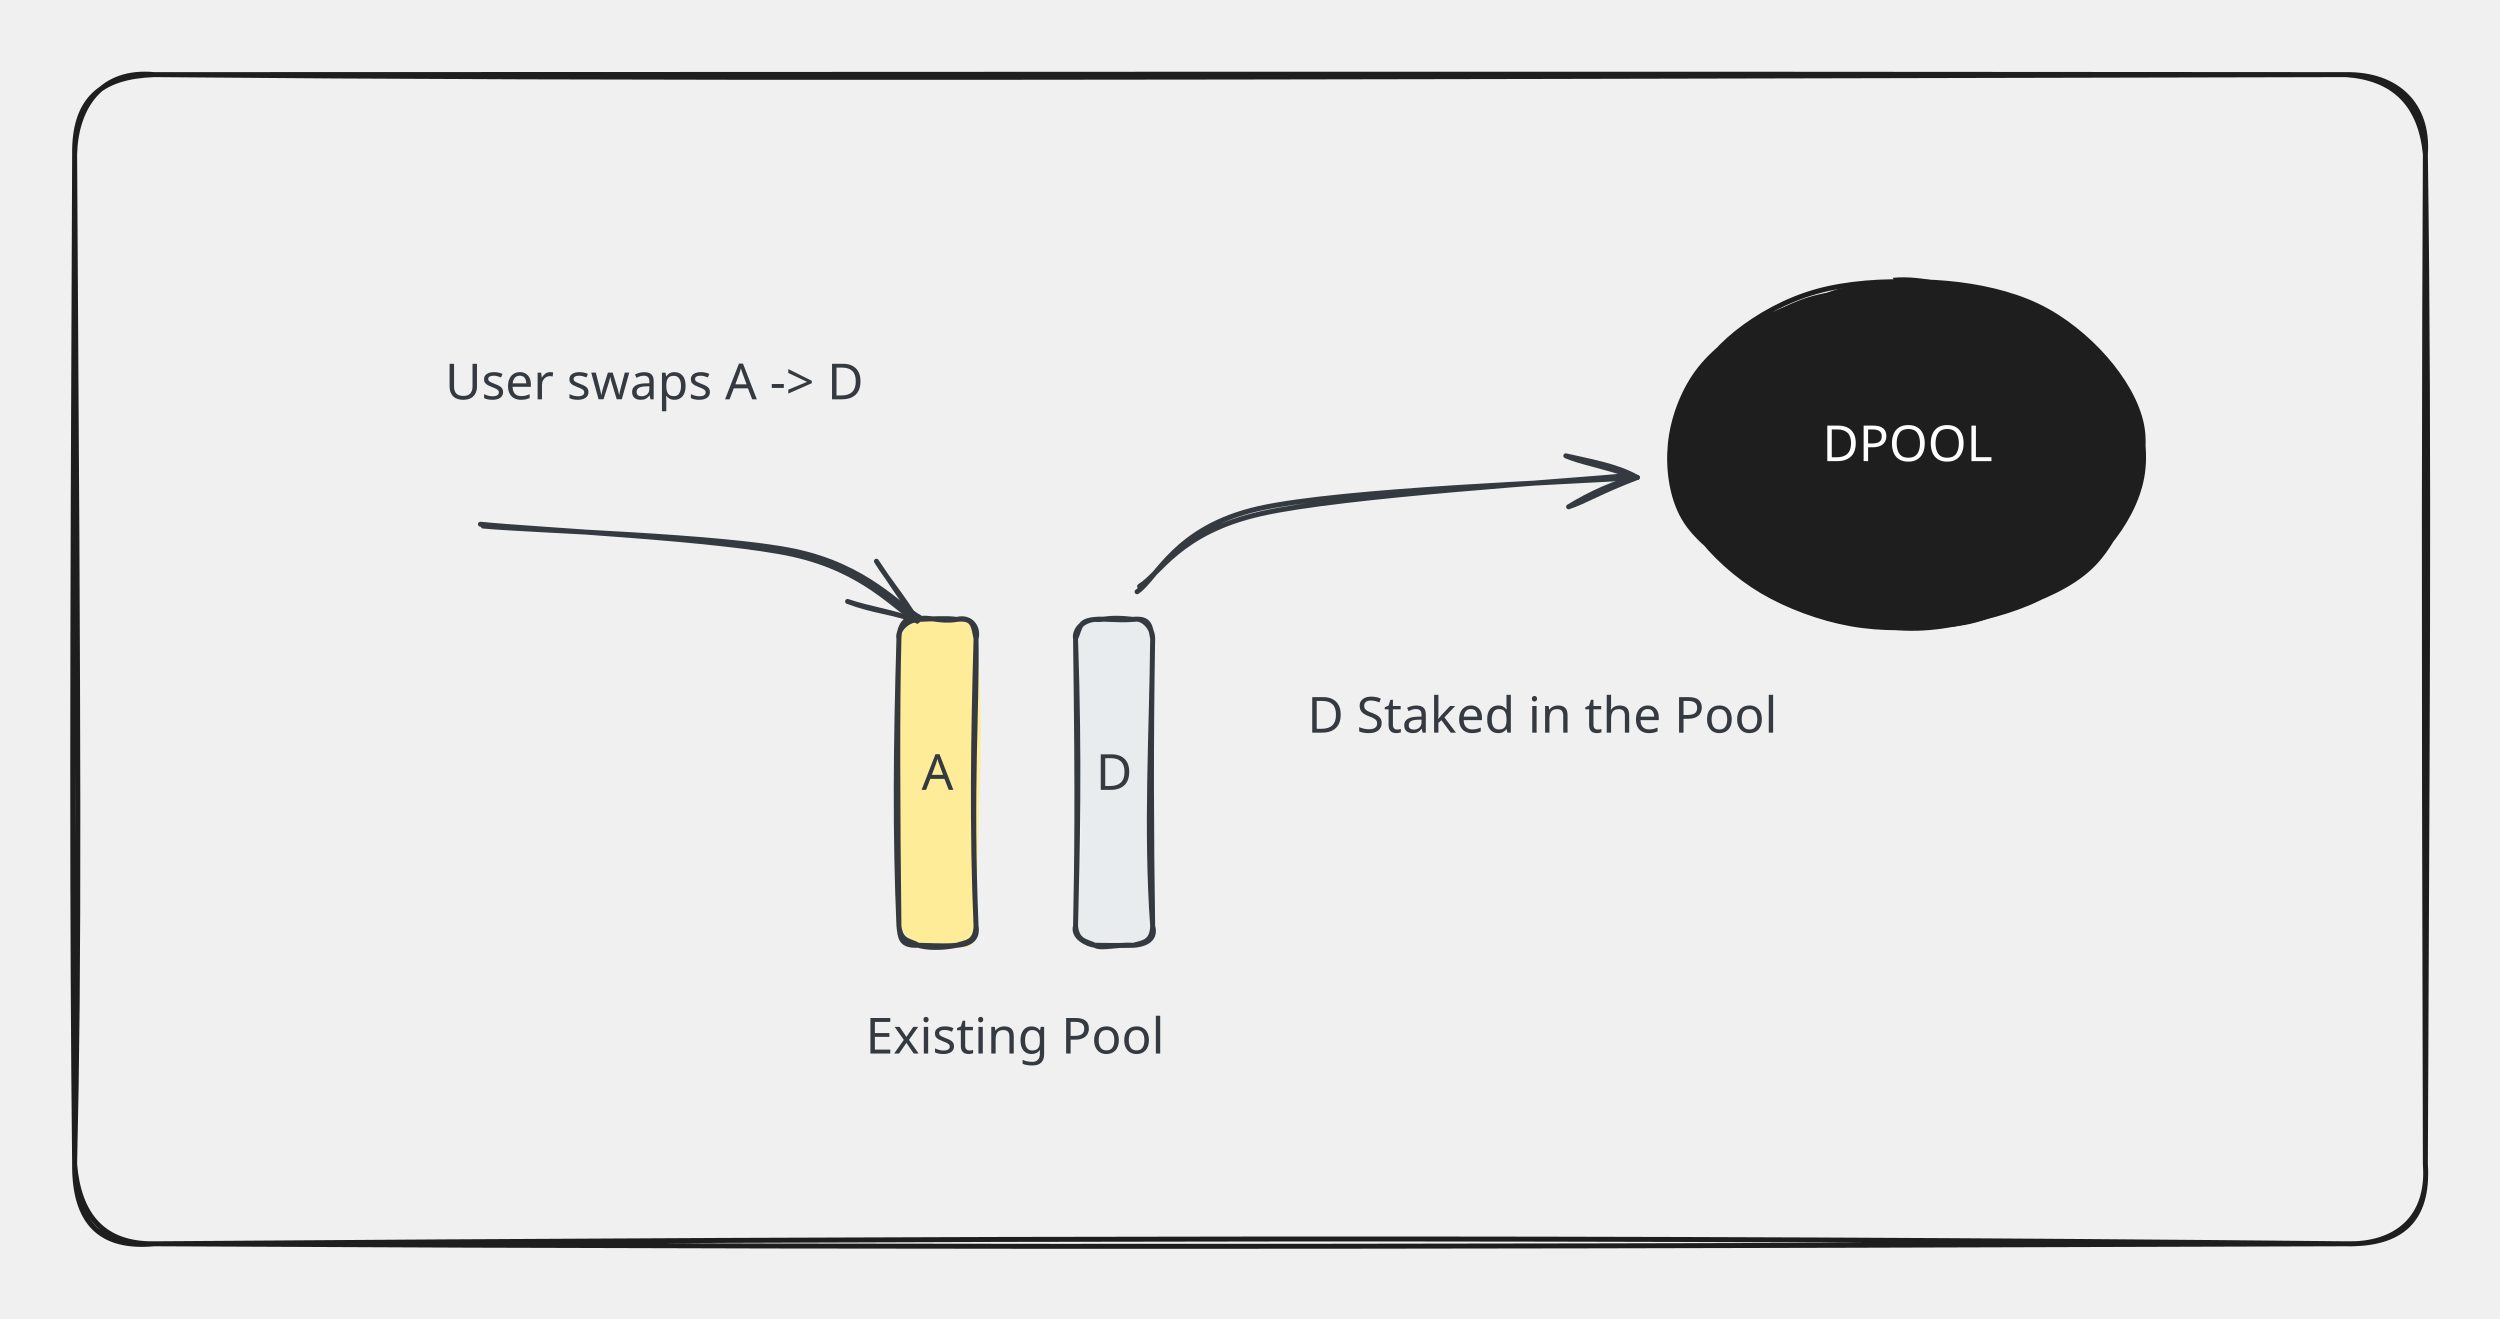
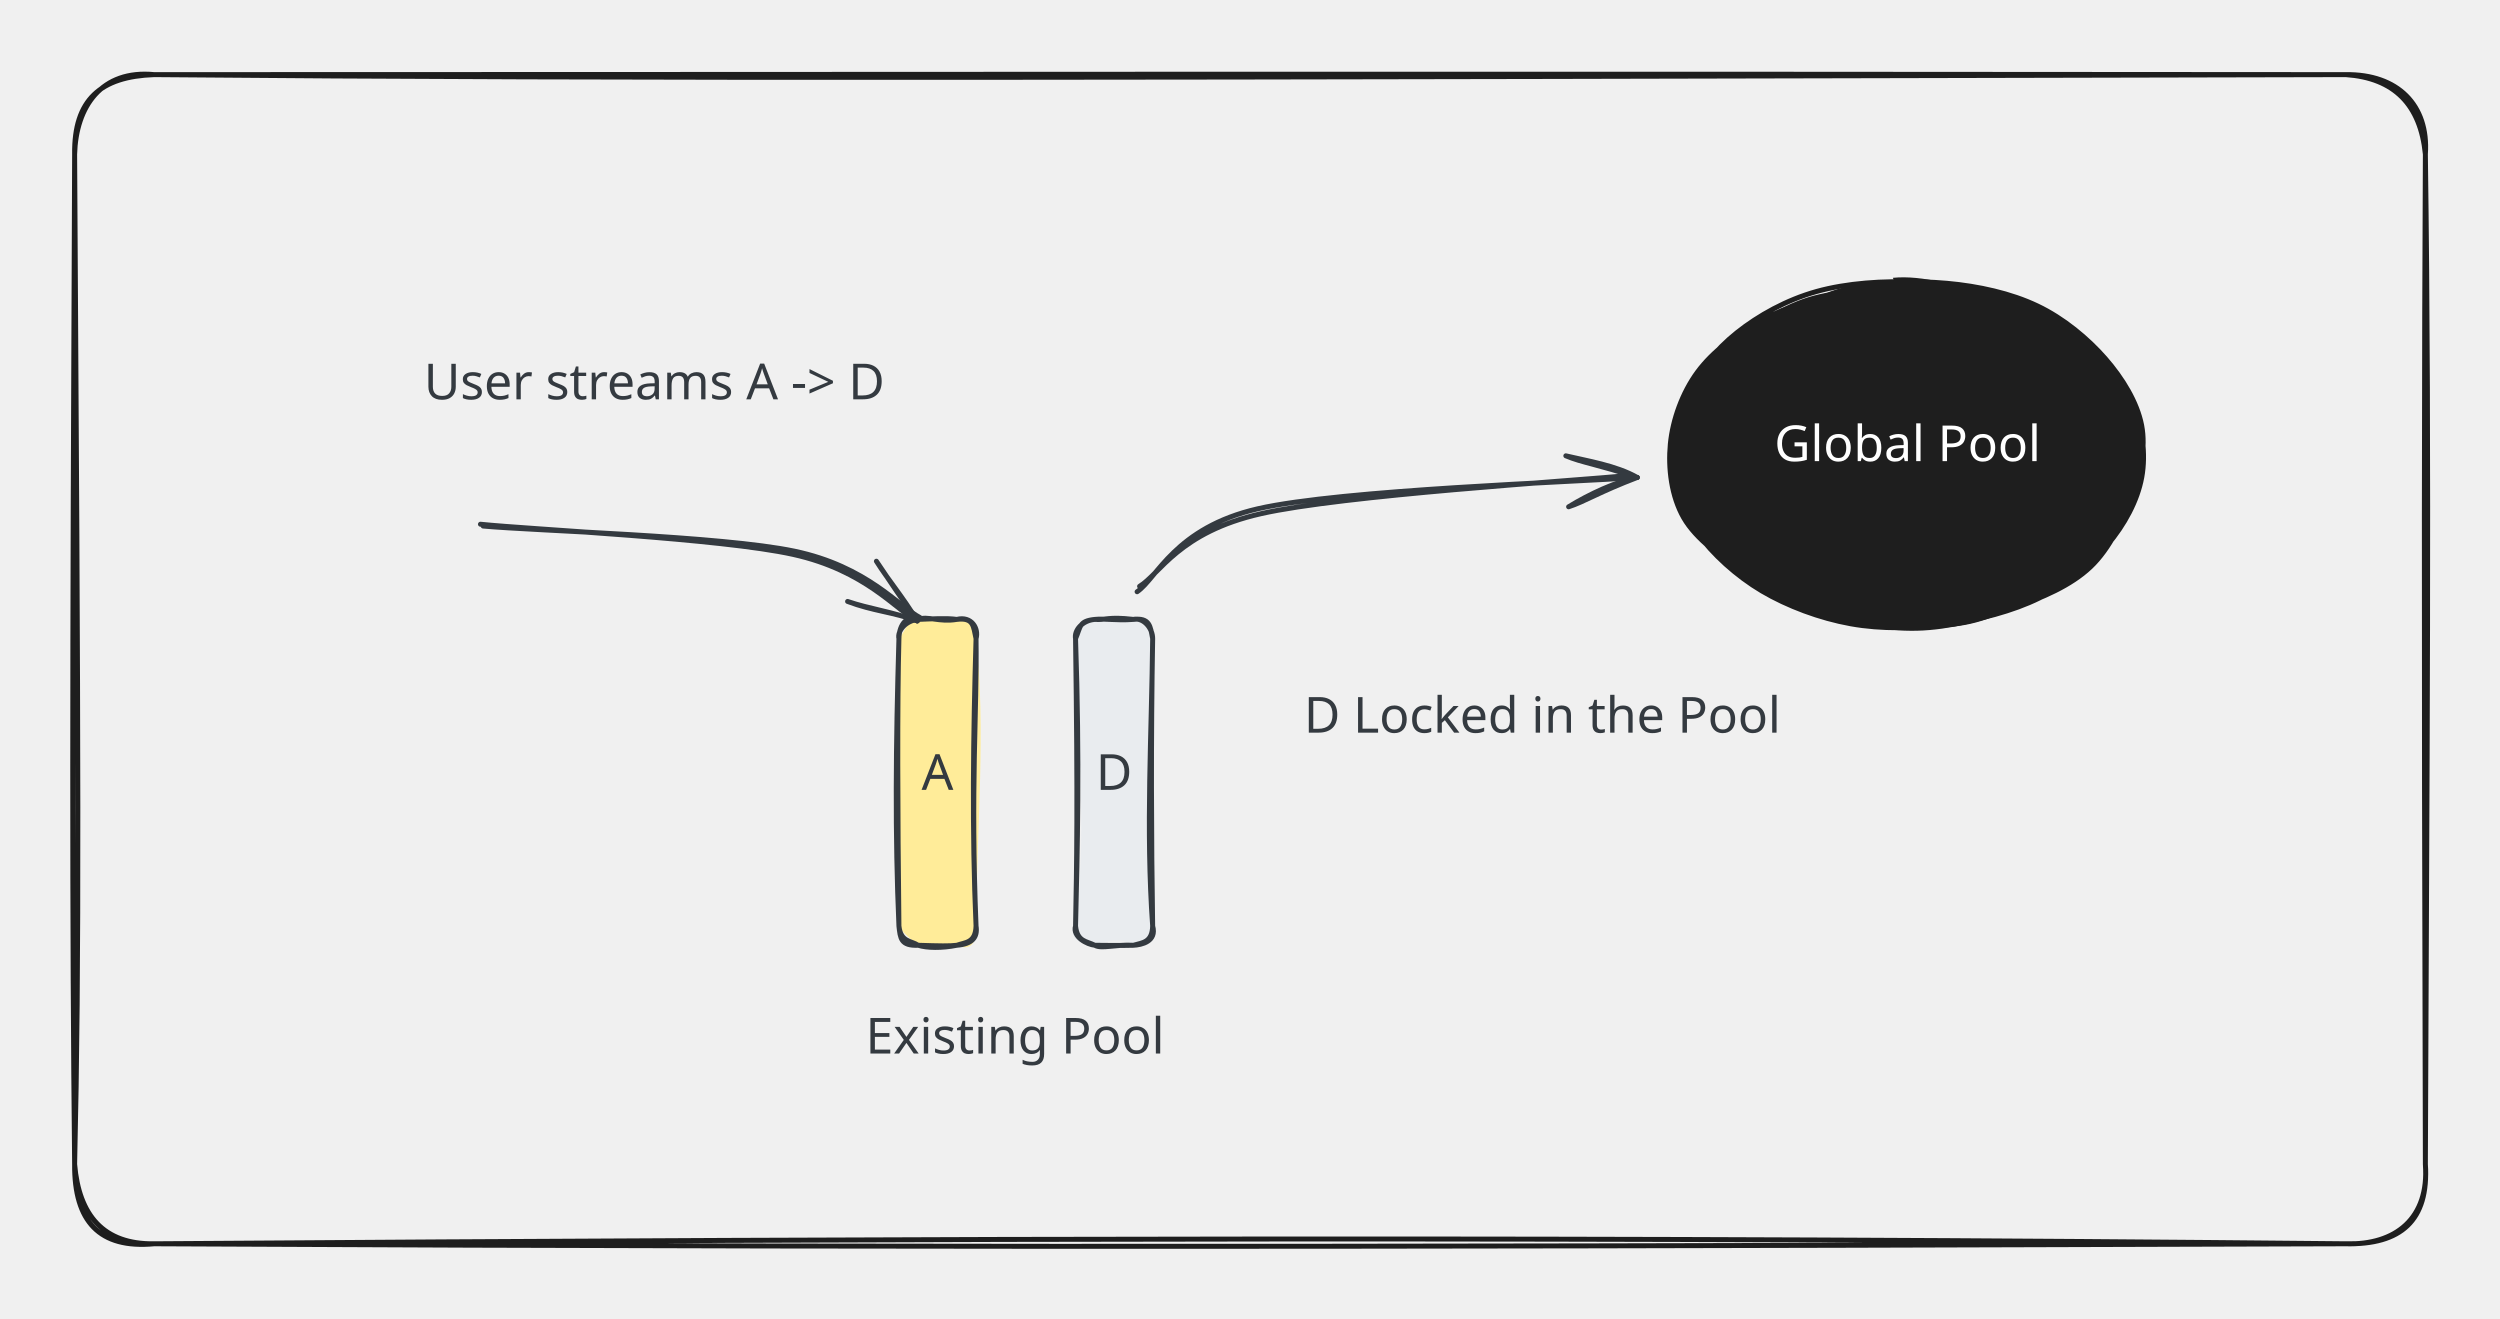
<svg xmlns="http://www.w3.org/2000/svg" version="1.1" viewBox="0 0 1005 530" width="2010" height="1060">
  
-   eyJ2ZXJzaW9uIjoiMSIsImVuY29kaW5nIjoiYnN0cmluZyIsImNvbXByZXNzZWQiOnRydWUsImVuY29kZWQiOiJ4nOVa2XLaSFx1MDAxNH33V1DMa6zpfcnDVOElXuJcdTAwMThcdTAwMWPbsSdTUylcdTAwMDVcdTAwMWHQWEiyJIzJVP59rmSMXHUwMDE2XHUwMDEwJlx1MDAwNFJkXCJXXHUwMDE56PV26557zm3p351arVx1MDAxZY9cdTAwMDNTf12rm8e27Tqd0Fx1MDAxZdVfJeVcdTAwMGYmjFx1MDAxY9+DKpL+jvxh2E5b9uM4iF7//rtcdTAwMWRcdTAwMDRWz4k/+/6d1fZcdTAwMDdP3YxrXHUwMDA2xosjaPhcdTAwMTf8rtX+Tf/nJlxuTTu2vZ5r0lx1MDAwZWlVNlx1MDAxNya8XFx67nvpvFhwIamWmE1bONFcdTAwMDHMXHUwMDE3m1x1MDAwZVR3bTcyWU1SVL++co7NxU3ztn95Mny4XHI+fmlcclx1MDAxZrNpu47rXsZjNzUr8mH1WV1cdTAwMTSH/p25cTpx/3lcdTAwMGJy5VW9Qn/Y63smSpaPp6V+YLedeJyUITQtfdqD17Ws5Fx1MDAxMX5Jgi1CJdNcdTAwMWH+I4Gy7Uj6U8wtXrJl33f9MLHlN8qozVBmzWe7fddcdTAwMDOTvE7Wpts1ba2zNqPJXG4ptlD+yu1y3zi9fpxYT5Gl85fMTDHpTSCIXCLNkMDZolx1MDAxMlx1MDAwM4KTTupcdTAwMTB/Z1tcdTAwMWbaXHUwMDAzc5J08Yaum98/rzPZv2fHyVxch05KvmYrTNpcdTAwMWaWXS7vdlx1MDAwNdeLzWM8XXrOT86Pybg/3m196J3vXHUwMDFknzqtI3F79E992u7rq/nDPnXW43EjPD2T4+vDN437T41GY+/svDjL8/x2XHUwMDE4+qPcuJNv2bZcZoOO/eTOWFx1MDAxMi5cdTAwMTGiXG4uMa13XHUwMDFk7668Z67fvstcdTAwMTCwkzN4XHUwMDA2eoX151x1MDAxMY4rQUeFJipxxaVBN38zt1x1MDAxYnTg2FimoNOMKFxcxJxQ34k5o03bdGcxh6mFcYIjpTjnXHUwMDFhKTKLuVxcPHzGXHUwMDE4RYhhnfOKlSFWqJjB0jrdMrPK9+JL54tJg0Wh9I09cNxx4Vx1MDAxZab+XG472KhcdTAwMTeKXHUwMDFhrtNL3LbeXHUwMDA2U01Y8OjYXHUwMDAxXHUwMDFhmzZcdTAwMTg4nU6eaNowj+14JjxZhlx1MDAxZvzQ6Tme7V7Nmlx1MDAwMSs2x9O4aOXu0mc7MkltUq5cdTAwMTaicTFcdTAwMTEyUi59xiRBSDGKiVZLY1x1MDAxMt/SXHUwMDBi54K8v4yDs/uRiFx1MDAwM/vPweGWY1KTjVx1MDAxMmFcdTAwMTUo10OEUmJKXHUwMDA1z3X+XHUwMDE5eDCM0Ck1vajV3e3wg5tr/+1teLUsXHUwMDBmmkB22kTd44CIUavd/Vx1MDAxMFx1MDAxZkTddfEgY1x1MDAwNGG9aVx1MDAxZcSqXG5zmDCtqJKELI25+Zu55ZjTlk4xh5igsPE/ilxiuSVSsFGFmdCSyFnMzVx1MDAxMiFcdTAwMDapXHT6XHUwMDA0iV+IXHRcdTAwMGY2xIQvXHUwMDEwRJlcdFx1MDAwZtbLhFV4zDlgmVx1MDAwM8GZkVL0XHUwMDFi8HiFm83+Q+9D58Ex581dL9iXR5/WiseOXHUwMDFk9c16XHUwMDAxiZCFXHUwMDE0XHUwMDAwXHUwMDEyXHUwMDE2i6WSRWXKJNuYMlx1MDAwNUSyhPxcdTAwMDRcdTAwMDOtIbNZXHUwMDE24VFqqoUgclxypPez4PHw0Ylix+vVWr7v1lZcdTAwMDVn7Fx1MDAwN1XILFhehmHV7JvEJNaVwlQhqTFSfPlcXHHQO1JcdTAwMWY/9ob+3ofHg7dv0enYXHUwMDFi8S3HJCfKXHUwMDAyjkr0XHUwMDAwwZzSbOpxXHUwMDFhmPCmMKmUxZJ0UWGhNON0KUyCVEVcIi9b/veQvI5MWItGdlx1MDAxMNVcdTAwMWG13T9qK1PmqqhcXGDAJoFJUbV6VVxm4WJkflx0mW/ur8hD81aHrX9OT/x+/Oc+XHR3t1x1MDAxY5lAlFx1MDAxNkvkq8CKU0RK8pVtKmVcdTAwMDQxYmlgS0RcdTAwMTjDXGZcdLJcdTAwMTRdXG6MoFx1MDAwZv2VoHlQu4xtXHUwMDE4reZ4tbhvUtr60ehcXGzDOlx1MDAwMPqU3c5BKOGV1Im5ZFJIjZbXs4vPnbcyv+ScWlRpXHUwMDAyOlx1MDAxMVx1MDAxMkxIM4vUKSXUXCKOpFwiQlxuLEt2rYlGpbBcdTAwMTRTXHUwMDA0JdTNcD57nIKVSosopkF2g+jmLDPzXHUwMDE5ukRypTdzuEMmJVx1MDAwYlx1MDAwZXdcdTAwMTZcdTAwMDI6UeCrXHUwMDAwOortMN5zvFx1MDAwZejJclx1MDAxN+N1spqcyZOHfctcdTAwMWOmpsGhPUzsR5ZcdTAwMTJcYoNcdTAwMDcgXGZcdTAwMWZcdTAwMWFnXHUwMDAxKNlJO0hWM7NcdK5cdTAwMWTF+/5g4MSw3pbveHHZyHRcdTAwMDGNXHUwMDA0e31jz2w6LCFfV1x1MDAwNmmQjFg8Ocu+1TI3Tn9Mv//9am5rTJilMSVISklBrWmc71x1MDAwZVx1MDAwMlx1MDAxMWPwLYIlJVTBbXtxvEqXTa6ys2aj7eQ/q6KVcV0niOaeQVx1MDAxM1YunIYrXGJUXHUwMDE0ZGhcdTAwMGU8L4WrXHUwMDEzXHUwMDE3o5t98+6Gf2RfyCG6ev/2oL3d4VxuXHUwMDAzO1soXHUwMDExXHUwMDE0XG5SbUyK2Teku1x1MDAwYvRcdTAwMDQ2yd/iXHUwMDEwVW6TKf0s4uTOnGfCXHUwMDEwQUpIyfLPjX5sIJr2+aZT5ned/u7x8fDqttl2zj836Juj91x1MDAxN3g7Tpmppjna2dQpc/UrXHUwMDBlkONBYoc5Xlx1MDAxYVbzN3PLYaWxJTXXSDNFXHUwMDExK51qXHUwMDExKizKXHUwMDA1qFx1MDAwMIkkp0xXg6ybXquBTGhLUcimXHUwMDA1pVJpJJZ69spcdTAwMTBBeD2AW0mzp9tcdTAwMDV5Ru79io1r9lazebahU+dcdTAwMTc4YUa6XHUwMDE3TdmoVmdEl0ufUSqBi1M/WFx1MDAxYaSLg9ZWglRhaSHQKFpTKVhOXHSkqTSiwIuIXG5cdOkjqHXKSnatSaprwCgjmHKikURq3qNYxixIJDiwMzRhaC5JSilcdTAwMTTbRrXOONKC5Vx1MDAxZHpFtV6lyVx1MDAxNz/WyWnyXWRB4lx1MDAwMLpUgFGKMLixs6KcWExAvCRcdTAwMTiDXHUwMDE2kkLMPodeKlFYjPpCooAwpFpw44mCmFx1MDAwYtlccp81iltcdTAwMTJMQlx0VSAuNWMzRv1MqVx1MDAwM0dcdTAwMTbmjGNCuJJMcZXvvUtcdTAwMTFIfVApXFxcdFx1MDAwMEPyOuRL41VDKFx1MDAxZHBcdTAwMDY92Xg7+c+VXmHhlVx1MDAxMTRxfy2kxsu/wXJcdTAwMWFeP1x1MDAwNJ/aR77XO1x1MDAwYsdXJr5cdTAwMTg1v2x3XGKFXFxcdTAwMWMy3fRBgYYgKXHxXHUwMDE1XHUwMDE2Lb4vfYhD24tcdTAwMDI7XHUwMDA0XFzNhk7N5pxBstxbfM/PXHUwMDA3XGLchCTKZ3fix76oUlx1MDAxNVx1MDAxZIFhkyMg9C3R8clVdyZgqNtBcFx1MDAxOcOQU9NgaU5nXCKAsmHqXHUwMDBmjlx1MDAxOe0t3t+dyVx1MDAxYVx1MDAxMj8z6Vq/7nz9XHUwMDBmhjpcdTAwMGbDIn0=
+   eyJ2ZXJzaW9uIjoiMSIsImVuY29kaW5nIjoiYnN0cmluZyIsImNvbXByZXNzZWQiOnRydWUsImVuY29kZWQiOiJ4nOVa2VLbSFx1MDAxNH3nK1xcnteg6X3Jw1SZJSxhWFx1MDAwMlx1MDAwNCZTUylht21ccrKkSDLgTOXf57YwVnvFXHUwMDE4m3FqRFx1MDAxNbZ7vd26555zW/pno1Kp5r3EVN9Xquah7odBI/Xvq+9s+Z1JsyCOoIpcdTAwMTS/s7ib1ouW7TxPsve//uoniddcbvKbOL716nHnsZtcdE3HRHlcdTAwMDZccv+E35XKP8V/Z6LU1HM/aoWm6FBUlXNhwkdLj+OomFx1MDAxN1x1MDAwYi4k1Vx1MDAxMrNBiyDbgfly04Dqplx1MDAxZmamrLFF1cuLYN+cXZ1cXLfPXHUwMDBmunfXyZfvp92HctpmXHUwMDEwhud5LyzMymJYfVmX5Wl8a66CRt5+2lx1MDAwMqd8Wq807rbakcns8vGgNE78epD3bFx1MDAxOUKD0sc9eF8pS1x1MDAxZeCXJNgjVDKt4T9cdTAwMTKo3Fx1MDAwZdufYu7xXHUwMDExW7bjME6tLb9QRn2GSmtu/PptXHUwMDBiTIpcdTAwMWFlm2bT1LUu29z3V0ixh9zL2eW2XHRa7dxaT5Gn3UuWppjiJlx1MDAxMESRZkjgclHWgOSgUTjEX+XWp37HXHUwMDFj2C5RN1xm3f2LXHUwMDFh/f17cpzSdWi/5Ee5Qtt+d9TlXFy3XHUwMDFicr3cPOSDpTt+crxPeu3e5unn1vHW/mFwuieu9/6uXHUwMDBl2v14N3nYx86616ulh0eyd7n7ofbta61W2zo6XHUwMDFlnuVpfj9N43tn3P63clu6ScN/dGcsXHSXXGJRXHUwMDA1l1x1MDAxONSHQXQ7umdhXFy/LVx1MDAxMbDhXHUwMDE4PFx1MDAwNr2h9btcYsdTQUeFJsq64tygm7yZ61xyOnBsLFx1MDAwYtBpRlx1MDAxNFx1MDAxZcacUK/EnNGmbprjmMPUw9jiSCnOuUaKjGPOiYdPXHUwMDE4o1xiMaxcdTAwMWSvWFx1MDAxOGJDXHUwMDE1Y1hapluWVsVRflx1MDAxZXw3RbBcdTAwMTgq/eB3grA3dFx1MDAwZlx1MDAwYn+FXHUwMDFkrFWHimph0LJuW62DqSZcdTAwMWTy6DxcdTAwMDBcdTAwMWFcdTAwMWI06Fx1MDAwNI2GSzR1mMdcdTAwMGZcIpNcdTAwMWXMw1x1MDAwZnFcdTAwMWG0gshcdTAwMGYvxs2AXHUwMDE1m/1BXFz0nLt042fG1tpyNVx1MDAxM42ziZCR0dInTFx1MDAxMoRcdTAwMTSjmGg1NybxNT1cdTAwMGLOyKfzPDn6di/yxP+js7vmmNRkpUQ4XHKUyyFCKTGlgjudf1x1MDAwNlx1MDAxZUwzdEhNKzttbjb4ztVl/PE6vZiXXHUwMDA3TVwiXHUwMDFidaK+4YSI+9N683O+kzWXxYOMXHUwMDExhPWqeVx1MDAxMKtpmMOEaUWVJGRuzE3ezDXHnPZ0gTnEXHUwMDA0hY1/K1wi5J4owEZcdTAwMTVmQktcIscxN06EXHUwMDE4pCboXHUwMDEzJP5HTLizXCImfIYgRplwZ7lMOFxyj45cdTAwMDOOciA4M1KKvlx1MDAwMI9cdTAwMTf45KR91/rcuFx1MDAwYszxyWaUbMu9r0vFY8PP2ma5gETIQ1xuXHUwMDAwXHSLxVLJYWXKJFuZMlx1MDAwNUQyS36CgdaQ5Syz8Cg11UJcdTAwMTC5XHUwMDA00vtZ8Lj7XHUwMDEwZHlcdTAwMTC1KqdxXHUwMDFjVlx1MDAxNlx1MDAwNWdcdTAwMWUn05A5ZPkoXGanzb5KTELCMpUkpdDYpjHzXHUwMDBi005rT3350urGW59cdTAwMWZ2Pn5Eh73onq85KDmWnlx1MDAxNlx1MDAwMEqmXHUwMDA141qX3tYrXCJcdTAwMTNeXHUwMDExKFx00p5SXHUwMDEw95iCLXZPymaBXHUwMDEytCpcdTAwMTKubnlbTELM0lxmYayk650rxeRlZtJcbmy88TtZpVbZ/K2yMGsuXG7MmSasXHUwMDEynVx1MDAxNIvR0id0UoyEppzNXHUwMDBmzlx1MDAwZt8uyN3JtU5P/z48iNv5XHUwMDFm2yTdXFxzcCopPGJcdTAwMTmTXHSuXHUwMDE5oeVqXHUwMDBiXHTLVpU2XHUwMDEyJD1cdTAwMDKMiTjTcFx1MDAxM1x1MDAxOCrvw1xmdFxujKBcdTAwMGb9j9HJpXpJavVKXHUwMDA1WzkqRqtcdTAwMDRRJW+bgrreXHUwMDFhnrNtWFx1MDAwNj5cdTAwMWYz3Fx0XHUwMDAwJXzquVx1MDAwZeaSSSE1ml/Tzj57XstcdTAwMWOTc+pRpVx0aEVIMpmjJlxu9pRcdTAwMTJqXHUwMDExR1JcdTAwMTEhXHUwMDA1liN2LUneQpBQTFx1MDAxMcQpJVxmu1x1MDAxOeRcdTAwMDCsXHUwMDE08KwsxyNcdTAwMTDeXHUwMDAw6jHoXHUwMDEyyZVezVx1MDAwMVx1MDAwZumXzDjgmSmBrVxuX1x1MDAwNNBZ7qf5Vlx1MDAxMDVAU452MVGjrHFM7j/wm+dAtVxiXHUwMDBl9a61XHUwMDFmeUog0IogXHLgQ+NSstud9Fx1MDAxM7uasU1cYv0s3447nSCH9Z7GQZSPXHUwMDFhWSygZrHXNv7YpsNcdTAwMTLculGQJnbE4dOz8luldOPix+D7X+8mtsaEeVx1MDAxYVOgXHUwMDA1KanCIIzd7qBcdTAwMTExRF5NsKTAUXDbnlx1MDAxZG+qy9pr1FnL0Tbcz2nRyoRhkGRcdTAwMTPPoVx0XHUwMDFiLVx1MDAxY4QrXGJUwHTKXHUwMDAxz3Ph6iDE6Grb/H7Fv7DvZFx1MDAxN118+rhTX+9whYGdPWTPxFx1MDAxNKTbmFxmZ+CQ8s7QXHUwMDEz2Ni/2SFqtM0gRDmU7Jw7j4UhgpSQkrnPjt42XHUwMDEwXHL6vOik+fdGe3N/v3txfVJcdTAwMGaOb2r0w96nM7xcdTAwMWUnzVx1MDAxNPTbS5KVXHUwMDA1dfpUWFx1MDAxMUZcdTAwMTFcdTAwMTVcXM2v0ydv5prDSlwiT9uHnlhcdTAwMDJcdTAwMDVcYjZ81Eyo8ChcdTAwMTegXHUwMDAyJJKcMj1cdTAwMWRkzeJaXHUwMDEwZDZXJ1xi0lOwQ3HO5jp3ZoggvFx1MDAxY8QtLtotbaJcdTAwMTd46etE+15cdTAwMTjf+OGrtPozXHUwMDA30M9Qw6iCn2jQSoU7I1PPvSRcdTAwMTBz4Vx1MDAxM3MjdnZcdTAwMDRbS8QqLD1cdTAwMDSCRWsqXHUwMDA1c2RBkVcjXG4kXHRhSyqlQLpTNmLXknS71iCCXGKmnGhcYiBq0rNZxjzIKjhQNTRhaFwiY0opXHUwMDE0W0fpzjjSgrlcdTAwMGW9oHSfJtBnP+dxXHUwMDA0+iaEZyEgMFxuMEpcdTAwMTEmSz4qXHUwMDE1OvGY0IJcdTAwMTKIo6BkhVx1MDAxOH8wPVfWMFx1MDAxYvtDWVx1MDAwM8KQd8GNJ1xu4i+kOnzcKO5JMFx0Wd5AXFxqxsaM+pnyXGKOPMxcdTAwMTnHhHAlmeLK7b1JXHUwMDEx6H6QLFxcXHRcdTAwMDCDfT/yufGmQ6hcdTAwMThwXGY95XhcdTAwMWLu50LvtPBcdTAwMTlPXHUwMDBlXGLXQmo8v+g5TC/vkq/1vThqXHUwMDFkpb1cdTAwMGKTn92ffF/vXHUwMDEwXG6JOaS9NpWgXHUwMDFhgqTEw++0aPG6XFxcIk/9KEv8XHUwMDE0cDVcdTAwMWU6NZvwuIA5r/U9PS8gcFx1MDAxM2yUL+/E2765Mi06XHUwMDAyw9rzIPSS6Pjoqlx1MDAxYn0wVP0kOc9hyIFpsLSg0Vx1MDAxN0PlMNW7wNxvzd7fjf5cdTAwMWGsn5lirT82fvxcdTAwMGJ76Vx1MDAxNpEifQ==
  <defs>
    <style class="style-fonts">
      @font-face {
        font-family: "Virgil";
        src: url("https://unpkg.com/@excalidraw/excalidraw@undefined/dist/excalidraw-assets/Virgil.woff2");
      }
      @font-face {
        font-family: "Cascadia";
        src: url("https://unpkg.com/@excalidraw/excalidraw@undefined/dist/excalidraw-assets/Cascadia.woff2");
      }
      @font-face {
        font-family: "Assistant";
        src: url("https://unpkg.com/@excalidraw/excalidraw@undefined/dist/excalidraw-assets/Assistant-Regular.woff2");
      }
    </style>
  </defs>
  <rect x="0" y="0" width="1005" height="530" fill="transparent" />
  <g stroke-linecap="round" transform="translate(361.37 249) rotate(0 15.5 65.5)">
    <path d="M7.75 0 C14.63 -0.31, 21.27 0.87, 23.25 0 C31.16 0.04, 28.24 4.52, 31 7.75 C35.01 43.46, 31.34 83.38, 31 123.25 C31.45 130.9, 28.16 133.25, 23.25 131 C18.56 131.35, 16.15 130.76, 7.75 131 C3.63 127.78, 0.65 124.92, 0 123.25 C-1.02 98.3, -1.16 72.65, 0 7.75 C3.46 3.19, 3.25 0.55, 7.75 0" stroke="none" stroke-width="0" fill="#ffec99" />
    <path d="M7.75 0 C11.51 -1.5, 16.17 1.19, 23.25 0 M7.75 0 C12.91 -0.2, 19.19 -0.59, 23.25 0 M23.25 0 C29.18 -1.47, 32.18 3.57, 31 7.75 M23.25 0 C30.09 -0.84, 29.91 2.73, 31 7.75 M31 7.75 C31.42 37.42, 28.74 67.09, 31 123.25 M31 7.75 C29.88 46.87, 29.31 84.64, 31 123.25 M31 123.25 C31.73 127.83, 29.48 130.5, 23.25 131 M31 123.25 C30.8 130.13, 26.69 129.79, 23.25 131 M23.25 131 C17.31 132.22, 11.15 132.09, 7.75 131 M23.25 131 C20.51 131.36, 16.3 131.28, 7.75 131 M7.75 131 C0.68 131.3, 0.56 128.17, 0 123.25 M7.75 131 C4.73 129.06, 0.73 129.79, 0 123.25 M0 123.25 C-0.53 77.59, -0.7 33.46, 0 7.75 M0 123.25 C-1.59 86.27, -1.28 51.43, 0 7.75 M0 7.75 C0.05 1.81, 3.56 -1.98, 7.75 0 M0 7.75 C-0.73 4.67, 2.72 0.45, 7.75 0" stroke="#343a40" stroke-width="2" fill="none" />
  </g>
  <g transform="translate(370.31 302) rotate(0 6.56 12.5)">
    <text x="6.56" y="0" font-family="Virgil, Segoe UI Emoji" font-size="20px" fill="#343a40" text-anchor="middle" style="white-space: pre;" direction="ltr" dominant-baseline="text-before-edge">A</text>
  </g>
  <g stroke-linecap="round" transform="translate(432.37 249) rotate(0 15.5 65.5)">
    <path d="M7.75 0 C14.26 -0.04, 14.4 1.43, 23.25 0 C28.85 1.79, 29.67 5.56, 31 7.75 C31.05 43.82, 30.35 77.17, 31 123.25 C30.64 128.67, 29.54 130.75, 23.25 131 C19.27 128.48, 14.17 128.26, 7.75 131 C-0.51 130.35, -2.62 127.02, 0 123.25 C4.34 89.96, 1.55 55.99, 0 7.75 C-0.46 0.3, 2.34 1.75, 7.75 0" stroke="none" stroke-width="0" fill="#e9ecef" />
    <path d="M7.75 0 C12.05 0.36, 12.89 -1.19, 23.25 0 M7.75 0 C12.03 -0.43, 16.17 0.53, 23.25 0 M23.25 0 C29.87 -0.73, 30.05 2.71, 31 7.75 M23.25 0 C27.28 -0.92, 31.06 3.6, 31 7.75 M31 7.75 C30.65 45.14, 28.2 84.41, 31 123.25 M31 7.75 C30.28 47.96, 30.45 88.51, 31 123.25 M31 123.25 C30.82 129.91, 26.92 129.95, 23.25 131 M31 123.25 C32.75 129.48, 26.55 130.83, 23.25 131 M23.25 131 C16.08 130.58, 10.36 132.59, 7.75 131 M23.25 131 C16.95 131.19, 12.35 130.98, 7.75 131 M7.75 131 C4.45 129.32, 0.64 129.61, 0 123.25 M7.75 131 C4.69 130.7, -1.35 127.63, 0 123.25 M0 123.25 C0.73 92.71, 1.68 57.68, 0 7.75 M0 123.25 C0.47 98.99, 0.94 74.52, 0 7.75 M0 7.75 C-0.63 4.4, 2.71 0.39, 7.75 0 M0 7.75 C2.11 2.89, 1.32 0.66, 7.75 0" stroke="#343a40" stroke-width="2" fill="none" />
  </g>
  <g transform="translate(440.07 302) rotate(0 7.8 12.5)">
    <text x="7.8" y="0" font-family="Virgil, Segoe UI Emoji" font-size="20px" fill="#343a40" text-anchor="middle" style="white-space: pre;" direction="ltr" dominant-baseline="text-before-edge">D</text>
  </g>
  <g transform="translate(340.22 408) rotate(0 67.82001 12.5)">
    <text x="67.82" y="0" font-family="Virgil, Segoe UI Emoji" font-size="20px" fill="#343a40" text-anchor="middle" style="white-space: pre;" direction="ltr" dominant-baseline="text-before-edge">Existing Pool </text>
  </g>
-   <g transform="translate(168.83 145) rotate(0 94.21 12.5)">
-     <text x="94.21" y="0" font-family="Virgil, Segoe UI Emoji" font-size="20px" fill="#343a40" text-anchor="middle" style="white-space: pre;" direction="ltr" dominant-baseline="text-before-edge">User swaps A -&gt; D</text>
+   <g transform="translate(158.1 145) rotate(0 104.94 12.5)">
+     <text x="104.94" y="0" font-family="Virgil, Segoe UI Emoji" font-size="20px" fill="#343a40" text-anchor="middle" style="white-space: pre;" direction="ltr" dominant-baseline="text-before-edge">User streams A -&gt; D</text>
  </g>
-   <g transform="translate(514.57 279) rotate(0 105.47 12.5)">
-     <text x="105.47" y="0" font-family="Virgil, Segoe UI Emoji" font-size="20px" fill="#343a40" text-anchor="middle" style="white-space: pre;" direction="ltr" dominant-baseline="text-before-edge">D Staked in the Pool</text>
+   <g transform="translate(516.42 279) rotate(0 103.62 12.5)">
+     <text x="103.62" y="0" font-family="Virgil, Segoe UI Emoji" font-size="20px" fill="#343a40" text-anchor="middle" style="white-space: pre;" direction="ltr" dominant-baseline="text-before-edge">D Locked in the Pool</text>
  </g>
  <g stroke-linecap="round">
    <g transform="translate(193.5218 210.8805) rotate(0 88.4241 18.64247)">
      <path d="M0.71 0.59 C21.6 2.52, 96.52 4.55, 125.79 10.68 C155.05 16.81, 167.87 33.01, 176.28 37.36 M-0.38 -0.14 C20.39 2.03, 96.03 5.51, 125.3 11.99 C154.56 18.47, 166.73 34.44, 175.22 38.72" stroke="#343a40" stroke-width="2" fill="none" />
    </g>
    <g transform="translate(193.5218 210.8805) rotate(0 88.4241 18.64247)">
      <path d="M147.21 30.9 C157.61 34.84, 165.37 35.08, 175.22 38.72 M147.21 30.9 C155.78 33.85, 164.68 34.91, 175.22 38.72" stroke="#343a40" stroke-width="2" fill="none" />
    </g>
    <g transform="translate(193.5218 210.8805) rotate(0 88.4241 18.64247)">
      <path d="M158.79 14.73 C165.16 24.2, 168.99 29.91, 175.22 38.72 M158.79 14.73 C163.73 22.59, 169.09 28.6, 175.22 38.72" stroke="#343a40" stroke-width="2" fill="none" />
    </g>
  </g>
  <mask />
  <g stroke-linecap="round" transform="translate(672.17 113) rotate(0 94.5 69.5)">
    <path d="M62.59 4.86 C73.48 0.72, 88.46 -0.72, 101.41 -0.28 C114.36 0.16, 129.05 3, 140.3 7.5 C151.55 12, 161.08 19.25, 168.91 26.71 C176.74 34.16, 184.33 42.85, 187.3 52.23 C190.28 61.61, 189.28 73.4, 186.78 82.98 C184.29 92.55, 179.36 102.04, 172.33 109.69 C165.3 117.35, 155.42 124.06, 144.6 128.91 C133.77 133.77, 120.02 137.49, 107.36 138.81 C94.71 140.14, 80.95 139.47, 68.65 136.86 C56.35 134.26, 43.5 129.4, 33.56 123.18 C23.62 116.96, 14.49 108.07, 8.99 99.54 C3.5 91.02, 0.77 81.38, 0.61 72.01 C0.45 62.65, 3.38 52.15, 8.02 43.34 C12.66 34.54, 18.96 25.78, 28.44 19.18 C37.91 12.59, 58.23 6.13, 64.87 3.78 C71.51 1.43, 67.63 3.86, 68.27 5.07 M88.77 -1.32 C100.81 -2.53, 115.37 2.03, 127.19 5.69 C139.01 9.35, 150.37 14.39, 159.7 20.64 C169.03 26.89, 178.43 34.75, 183.15 43.19 C187.86 51.64, 188.76 61.54, 187.97 71.3 C187.19 81.06, 184.21 93.31, 178.46 101.76 C172.71 110.2, 163.25 115.98, 153.48 121.99 C143.71 128, 131.9 135.14, 119.84 137.8 C107.79 140.46, 93.73 139.67, 81.13 137.95 C68.53 136.22, 54.96 132.67, 44.25 127.43 C33.53 122.18, 23.92 114.03, 16.84 106.47 C9.77 98.92, 3.94 91.11, 1.81 82.12 C-0.33 73.13, 1.07 61.7, 4.03 52.52 C6.99 43.34, 11.53 34.57, 19.57 27.04 C27.61 19.51, 40.72 11.6, 52.28 7.32 C63.85 3.05, 82.66 2.26, 88.96 1.39 C95.26 0.52, 89.77 1.24, 90.09 2.09" stroke="none" stroke-width="0" fill="#1e1e1e" />
    <path d="M135.56 6.41 C147.08 9.39, 159.07 17.52, 167.38 24.7 C175.69 31.88, 181.85 40.47, 185.42 49.5 C189 58.53, 190.56 69.46, 188.82 78.89 C187.09 88.31, 181.86 98, 175.01 106.08 C168.15 114.16, 158.46 122.05, 147.7 127.37 C136.94 132.68, 123.11 136.24, 110.47 137.98 C97.82 139.71, 84.22 139.99, 71.83 137.76 C59.44 135.53, 46.39 130.65, 36.13 124.59 C25.87 118.52, 16.19 109.67, 10.27 101.36 C4.35 93.05, 1.29 84.05, 0.6 74.73 C-0.09 65.42, 1.88 54.47, 6.13 45.47 C10.38 36.47, 17.43 27.6, 26.09 20.71 C34.74 13.83, 45.99 7.55, 58.07 4.18 C70.15 0.8, 85.2 -0.26, 98.56 0.47 C111.91 1.2, 131.3 7.04, 138.18 8.55 C145.07 10.06, 140.55 8.59, 139.88 9.54 M70.31 3.12 C81.71 -0.02, 97.72 -0.25, 110.47 0.88 C123.21 2.02, 136.17 4.9, 146.78 9.94 C157.39 14.97, 167.13 23.1, 174.13 31.11 C181.12 39.11, 186.99 48.76, 188.77 57.96 C190.54 67.17, 188.23 76.82, 184.8 86.32 C181.36 95.81, 176.1 107.44, 168.15 114.95 C160.21 122.46, 148.75 127.28, 137.13 131.39 C125.51 135.49, 111.48 139.25, 98.44 139.56 C85.4 139.87, 70.49 136.98, 58.89 133.26 C47.29 129.55, 37.89 123.63, 28.85 117.28 C19.81 110.92, 9.6 103.75, 4.67 95.13 C-0.26 86.5, -1.63 75.29, -0.7 65.53 C0.23 55.77, 4.13 44.86, 10.24 36.56 C16.36 28.26, 25.71 21.31, 35.99 15.71 C46.26 10.11, 66.1 4.79, 71.89 2.96 C77.68 1.13, 70.76 3.82, 70.75 4.74" stroke="#1e1e1e" stroke-width="2" fill="none" />
  </g>
-   <g transform="translate(731.9284 169.8561) rotate(0 34.92 12.5)">
-     <text x="34.92" y="0" font-family="Virgil, Segoe UI Emoji" font-size="20px" fill="#ffffff" text-anchor="middle" style="white-space: pre;" direction="ltr" dominant-baseline="text-before-edge">DPOOL</text>
+   <g transform="translate(711.0884 169.8561) rotate(0 55.76001 12.5)">
+     <text x="55.76" y="0" font-family="Virgil, Segoe UI Emoji" font-size="20px" fill="#ffffff" text-anchor="middle" style="white-space: pre;" direction="ltr" dominant-baseline="text-before-edge">Global Pool</text>
  </g>
  <g stroke-linecap="round">
    <g transform="translate(457.2247 236.5304) rotate(0 99.92107 -22.32477)">
      <path d="M0.89 -0.83 C9.08 -5.81, 16.74 -22.59, 49.7 -30.03 C82.67 -37.47, 173.6 -43.1, 198.67 -45.47 M-0.11 1.35 C7.84 -4, 15.01 -24.37, 48.52 -32.03 C82.03 -39.68, 175.62 -42.76, 200.95 -44.59" stroke="#343a40" stroke-width="2" fill="none" />
    </g>
    <g transform="translate(457.2247 236.5304) rotate(0 99.92107 -22.32477)">
      <path d="M173.36 -32.8 C181.51 -37.82, 192.82 -43.09, 200.95 -44.59 M173.36 -32.8 C179.55 -34.79, 185.81 -38.83, 200.95 -44.59" stroke="#343a40" stroke-width="2" fill="none" />
    </g>
    <g transform="translate(457.2247 236.5304) rotate(0 99.92107 -22.32477)">
      <path d="M172.24 -53.29 C180.75 -51.25, 192.44 -49.45, 200.95 -44.59 M172.24 -53.29 C178.74 -50.54, 185.26 -49.83, 200.95 -44.59" stroke="#343a40" stroke-width="2" fill="none" />
    </g>
  </g>
  <mask />
  <g stroke-linecap="round" transform="translate(30 30) rotate(0 472.5 235)">
    <path d="M32 0 C295.66 -0.02, 557.24 -0.39, 913 0 M32 0 C224.2 1.73, 416.67 1.18, 913 0 M913 0 C932.55 1.36, 943.05 12.13, 945 32 M913 0 C933.76 -0.29, 946.41 12.17, 945 32 M945 32 C946.73 156.57, 945.59 279.9, 945 438 M945 32 C944.6 115.36, 944.32 200.18, 945 438 M945 438 C946.46 460.83, 935.05 470.44, 913 470 M945 438 C946.64 459.79, 933 470.63, 913 470 M913 470 C646.88 470.81, 381.28 471.85, 32 470 M913 470 C629.16 467.13, 344.58 467.75, 32 470 M32 470 C11.65 470.33, 1.69 458.55, 0 438 M32 470 C9.99 472.07, -0.21 461.07, 0 438 M0 438 C1.92 356.2, 1.52 272.86, 0 32 M0 438 C-1.04 341.16, -0.97 244.03, 0 32 M0 32 C-0.29 10.07, 10.33 0.78, 32 0 M0 32 C0.55 12.71, 10.86 -2.07, 32 0" stroke="#1e1e1e" stroke-width="2" fill="none" />
  </g>
</svg>
